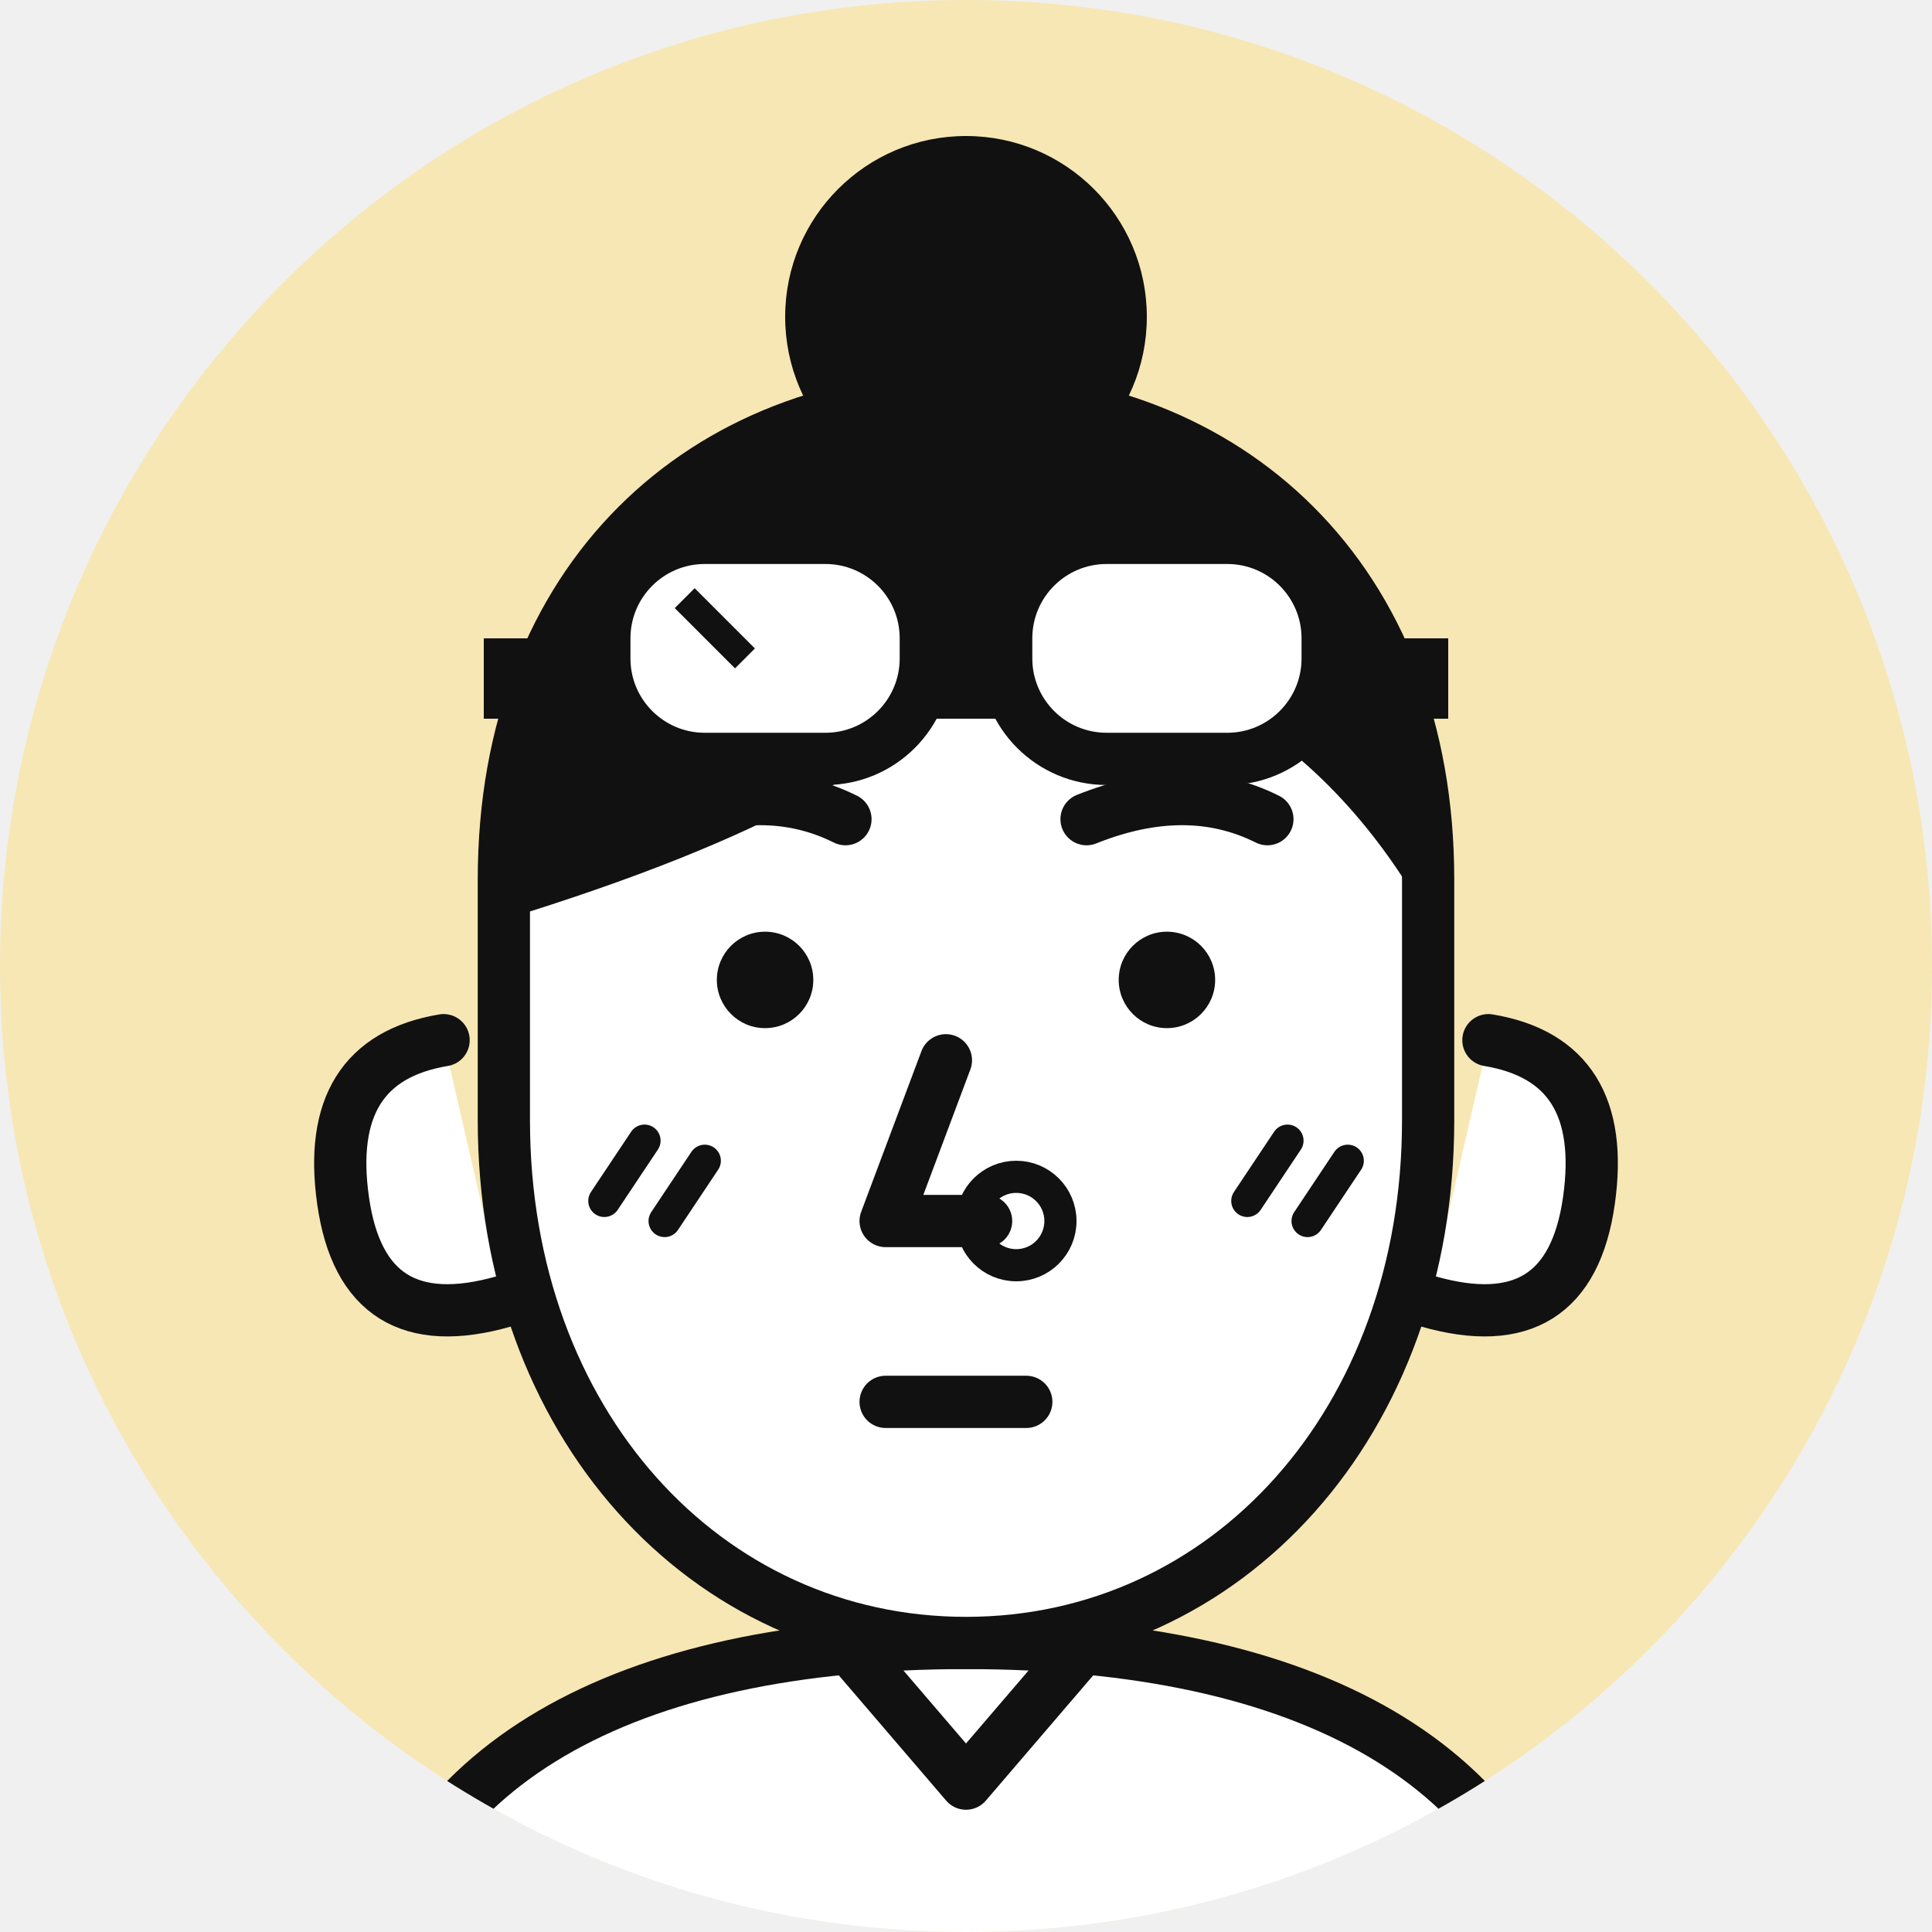
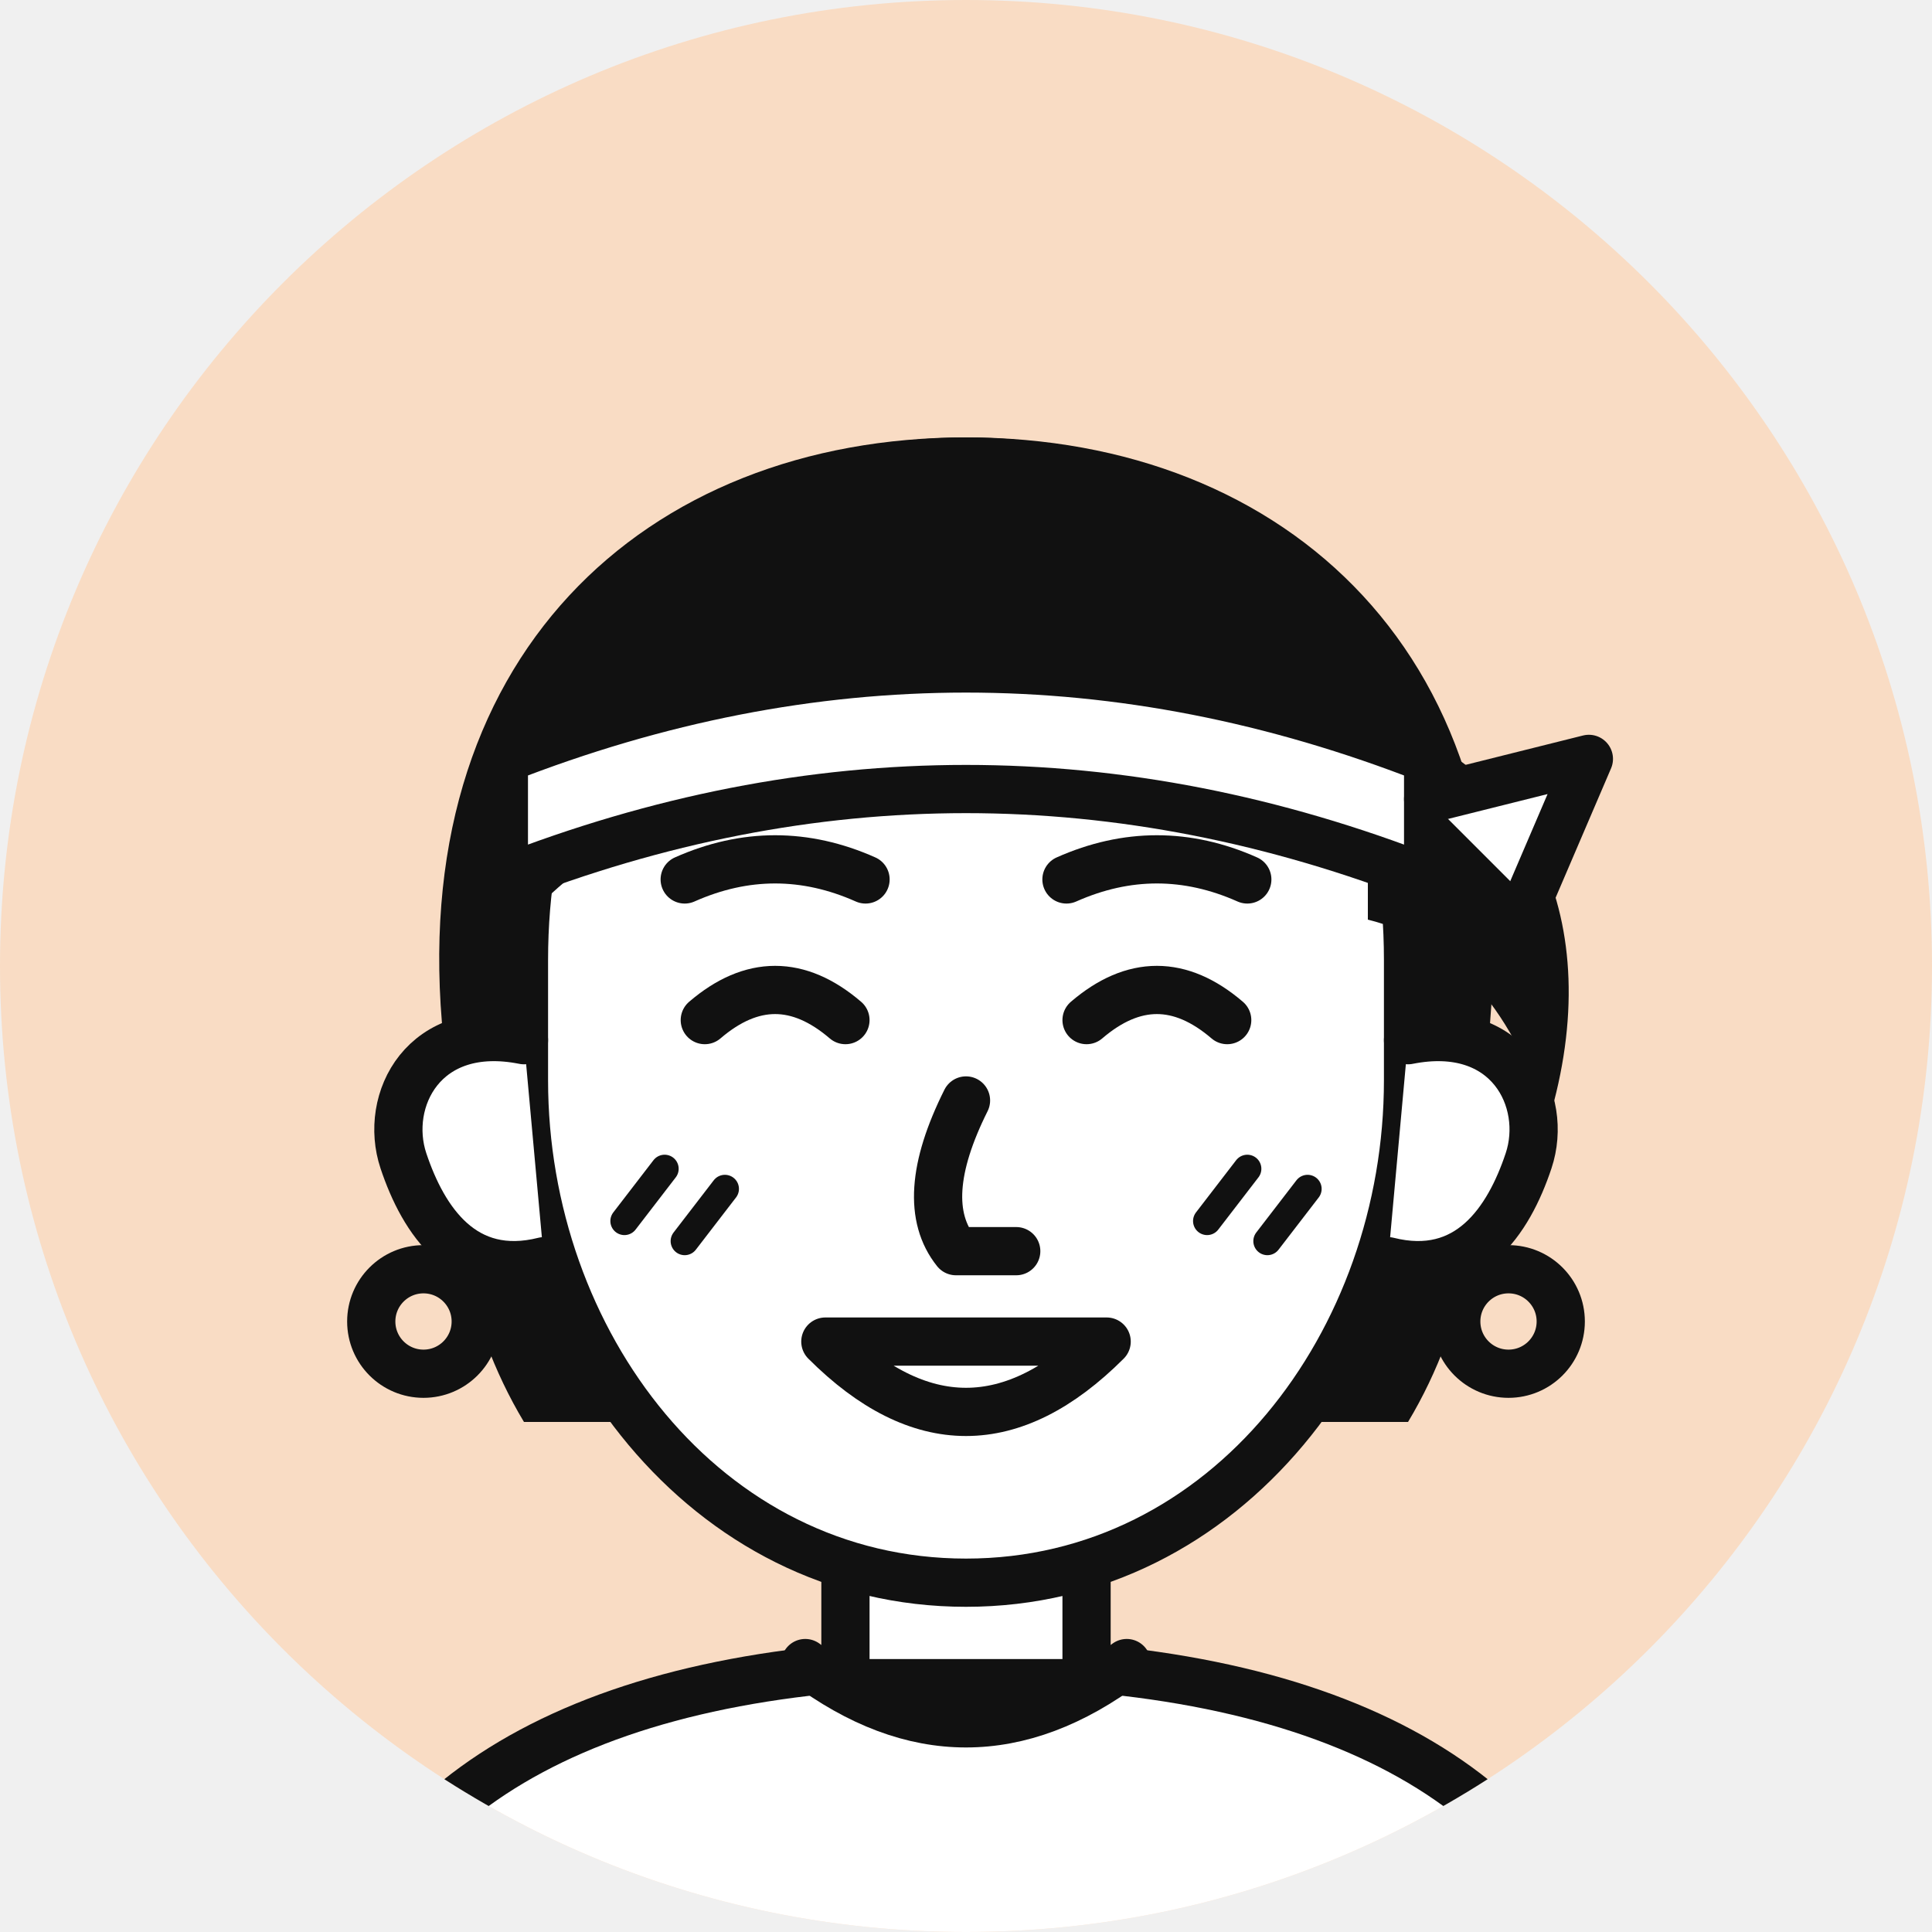
<svg xmlns="http://www.w3.org/2000/svg" viewBox="0 0 100 100">
  <defs>
    <clipPath id="c10">
      <circle cx="50" cy="50" r="50" />
    </clipPath>
  </defs>
  <g clip-path="url(#c10)">
-     <rect width="100" height="100" fill="#F7E7B4" />
+     <rect width="100" height="100" fill="#F9DCC4" />
    <g transform="translate(50 58) scale(1.04) translate(-50 -56)">
-       <circle cx="50" cy="16" r="9" fill="#111" />
-       <path d="M20 100c2-12 13-18 30-18s28 6 30 18" fill="#fff" stroke="#111" stroke-width="2.6" stroke-linecap="round" stroke-linejoin="round" />
-       <path d="M44 82l6 7 6-7" fill="none" stroke="#111" stroke-width="2.6" stroke-linecap="round" stroke-linejoin="round" />
-       <path d="M24 52q-6 1-5 8t8 5" fill="#fff" stroke="#111" stroke-width="2.6" stroke-linecap="round" stroke-linejoin="round" />
-       <path d="M76 52q6 1 5 8t-8 5" fill="#fff" stroke="#111" stroke-width="2.6" stroke-linecap="round" stroke-linejoin="round" />
-       <path d="M27 44c0-15 10-24 23-24s23 9 23 24v12c0 15-10 26-23 26s-23-11-23-26z" fill="#fff" stroke="#111" stroke-width="2.6" stroke-linecap="round" stroke-linejoin="round" />
-       <path d="M49 53l-3 8h5" fill="none" stroke="#111" stroke-width="2.6" stroke-linecap="round" stroke-linejoin="round" />
-       <circle cx="40" cy="49" r="2.4" fill="#111" />
-       <circle cx="60" cy="49" r="2.4" fill="#111" />
-       <path d="M46 70h7" stroke="#111" stroke-width="2.6" stroke-linecap="round" stroke-linejoin="round" />
-       <path d="M35 41q5-2 9 0M56 41q5-2 9 0" fill="none" stroke="#111" stroke-width="2.6" stroke-linecap="round" stroke-linejoin="round" />
-       <path d="M32 60l2-3M35 61l2-3M64 60l2-3M67 61l2-3" stroke="#111" stroke-width="1.6" stroke-linecap="round" />
-       <path d="M27 46c0-16 10-26 23-26s23 10 23 26c-5-9-13-14-22-13-4 5-11 9-24 13z" fill="#111" />
-       <circle cx="52.5" cy="61" r="2.2" fill="none" stroke="#111" stroke-width="1.6" />
-       <path d="M26 34h48" stroke="#111" stroke-width="4" />
-       <rect x="32" y="27" width="16" height="11" rx="5" fill="#fff" stroke="#111" stroke-width="2.6" stroke-linecap="round" stroke-linejoin="round" />
-       <rect x="52" y="27" width="16" height="11" rx="5" fill="#fff" stroke="#111" stroke-width="2.6" stroke-linecap="round" stroke-linejoin="round" />
-       <path d="M36 30l3 3" stroke="#111" stroke-width="1.4" />
+       <path d="M24 52c-2-19 10-30 26-30s28 11 26 30c0 8-1 14-4 19H28c-3-5-4-11-4-19z" fill="#111" />
+       <path d="M18 100c3-11 14-17 32-17s29 6 32 17" fill="#fff" stroke="#111" stroke-width="2.4" stroke-linecap="round" stroke-linejoin="round" />
+       <path d="M42 83q8 6 16 0" fill="none" stroke="#111" stroke-width="2.4" stroke-linecap="round" stroke-linejoin="round" />
+       <path d="M44 76v8h12v-8" fill="#fff" stroke="#111" stroke-width="2.4" stroke-linecap="round" stroke-linejoin="round" />
+       <path d="M28 48c0-14 9-24 22-24s22 10 22 24v6c0 13-9 25-22 25s-22-12-22-25z" fill="#fff" stroke="#111" stroke-width="2.4" stroke-linecap="round" stroke-linejoin="round" />
+       <path d="M28 52c-5-1-7 3-6 6s3 6 7 5M72 52c5-1 7 3 6 6s-3 6-7 5" fill="#fff" stroke="#111" stroke-width="2.4" stroke-linecap="round" stroke-linejoin="round" />
+       <path d="M37 51q3.5-3 7 0M56 51q3.5-3 7 0" fill="none" stroke="#111" stroke-width="2.4" stroke-linecap="round" stroke-linejoin="round" />
+       <path d="M36 44q4.5-2 9 0M55 44q4.5-2 9 0" fill="none" stroke="#111" stroke-width="2.4" stroke-linecap="round" stroke-linejoin="round" />
+       <path d="M50 55q-2.5 5-.5 7.5h3" fill="none" stroke="#111" stroke-width="2.4" stroke-linecap="round" stroke-linejoin="round" />
+       <path d="M43 67q7 7 14 0z" fill="#fff" stroke="#111" stroke-width="2.4" stroke-linecap="round" stroke-linejoin="round" />
+       <path d="M33 61l2-2.6M36 62l2-2.6M62 61l2-2.6M65 62l2-2.6" stroke="#111" stroke-width="1.4" stroke-linecap="round" />
+       <path d="M28 46c0-15 9-24 22-24s22 9 22 24c-6-6-13-9-22-9s-16 3-22 9z" fill="#111" />
+       <path d="M70 36c8 2 12 10 9 20-2-6-5-9-9-10z" fill="#111" />
+       <path d="M27 38q23-9 46 0v6q-23-9-46 0z" fill="#fff" stroke="#111" stroke-width="2.4" stroke-linecap="round" stroke-linejoin="round" />
+       <path d="M73 40l8-2-3 7" fill="#fff" stroke="#111" stroke-width="2.4" stroke-linecap="round" stroke-linejoin="round" />
+       <circle cx="23" cy="66" r="2.6" fill="none" stroke="#111" stroke-width="2.4" stroke-linecap="round" stroke-linejoin="round" />
+       <circle cx="77" cy="66" r="2.6" fill="none" stroke="#111" stroke-width="2.4" stroke-linecap="round" stroke-linejoin="round" />
    </g>
  </g>
</svg>
